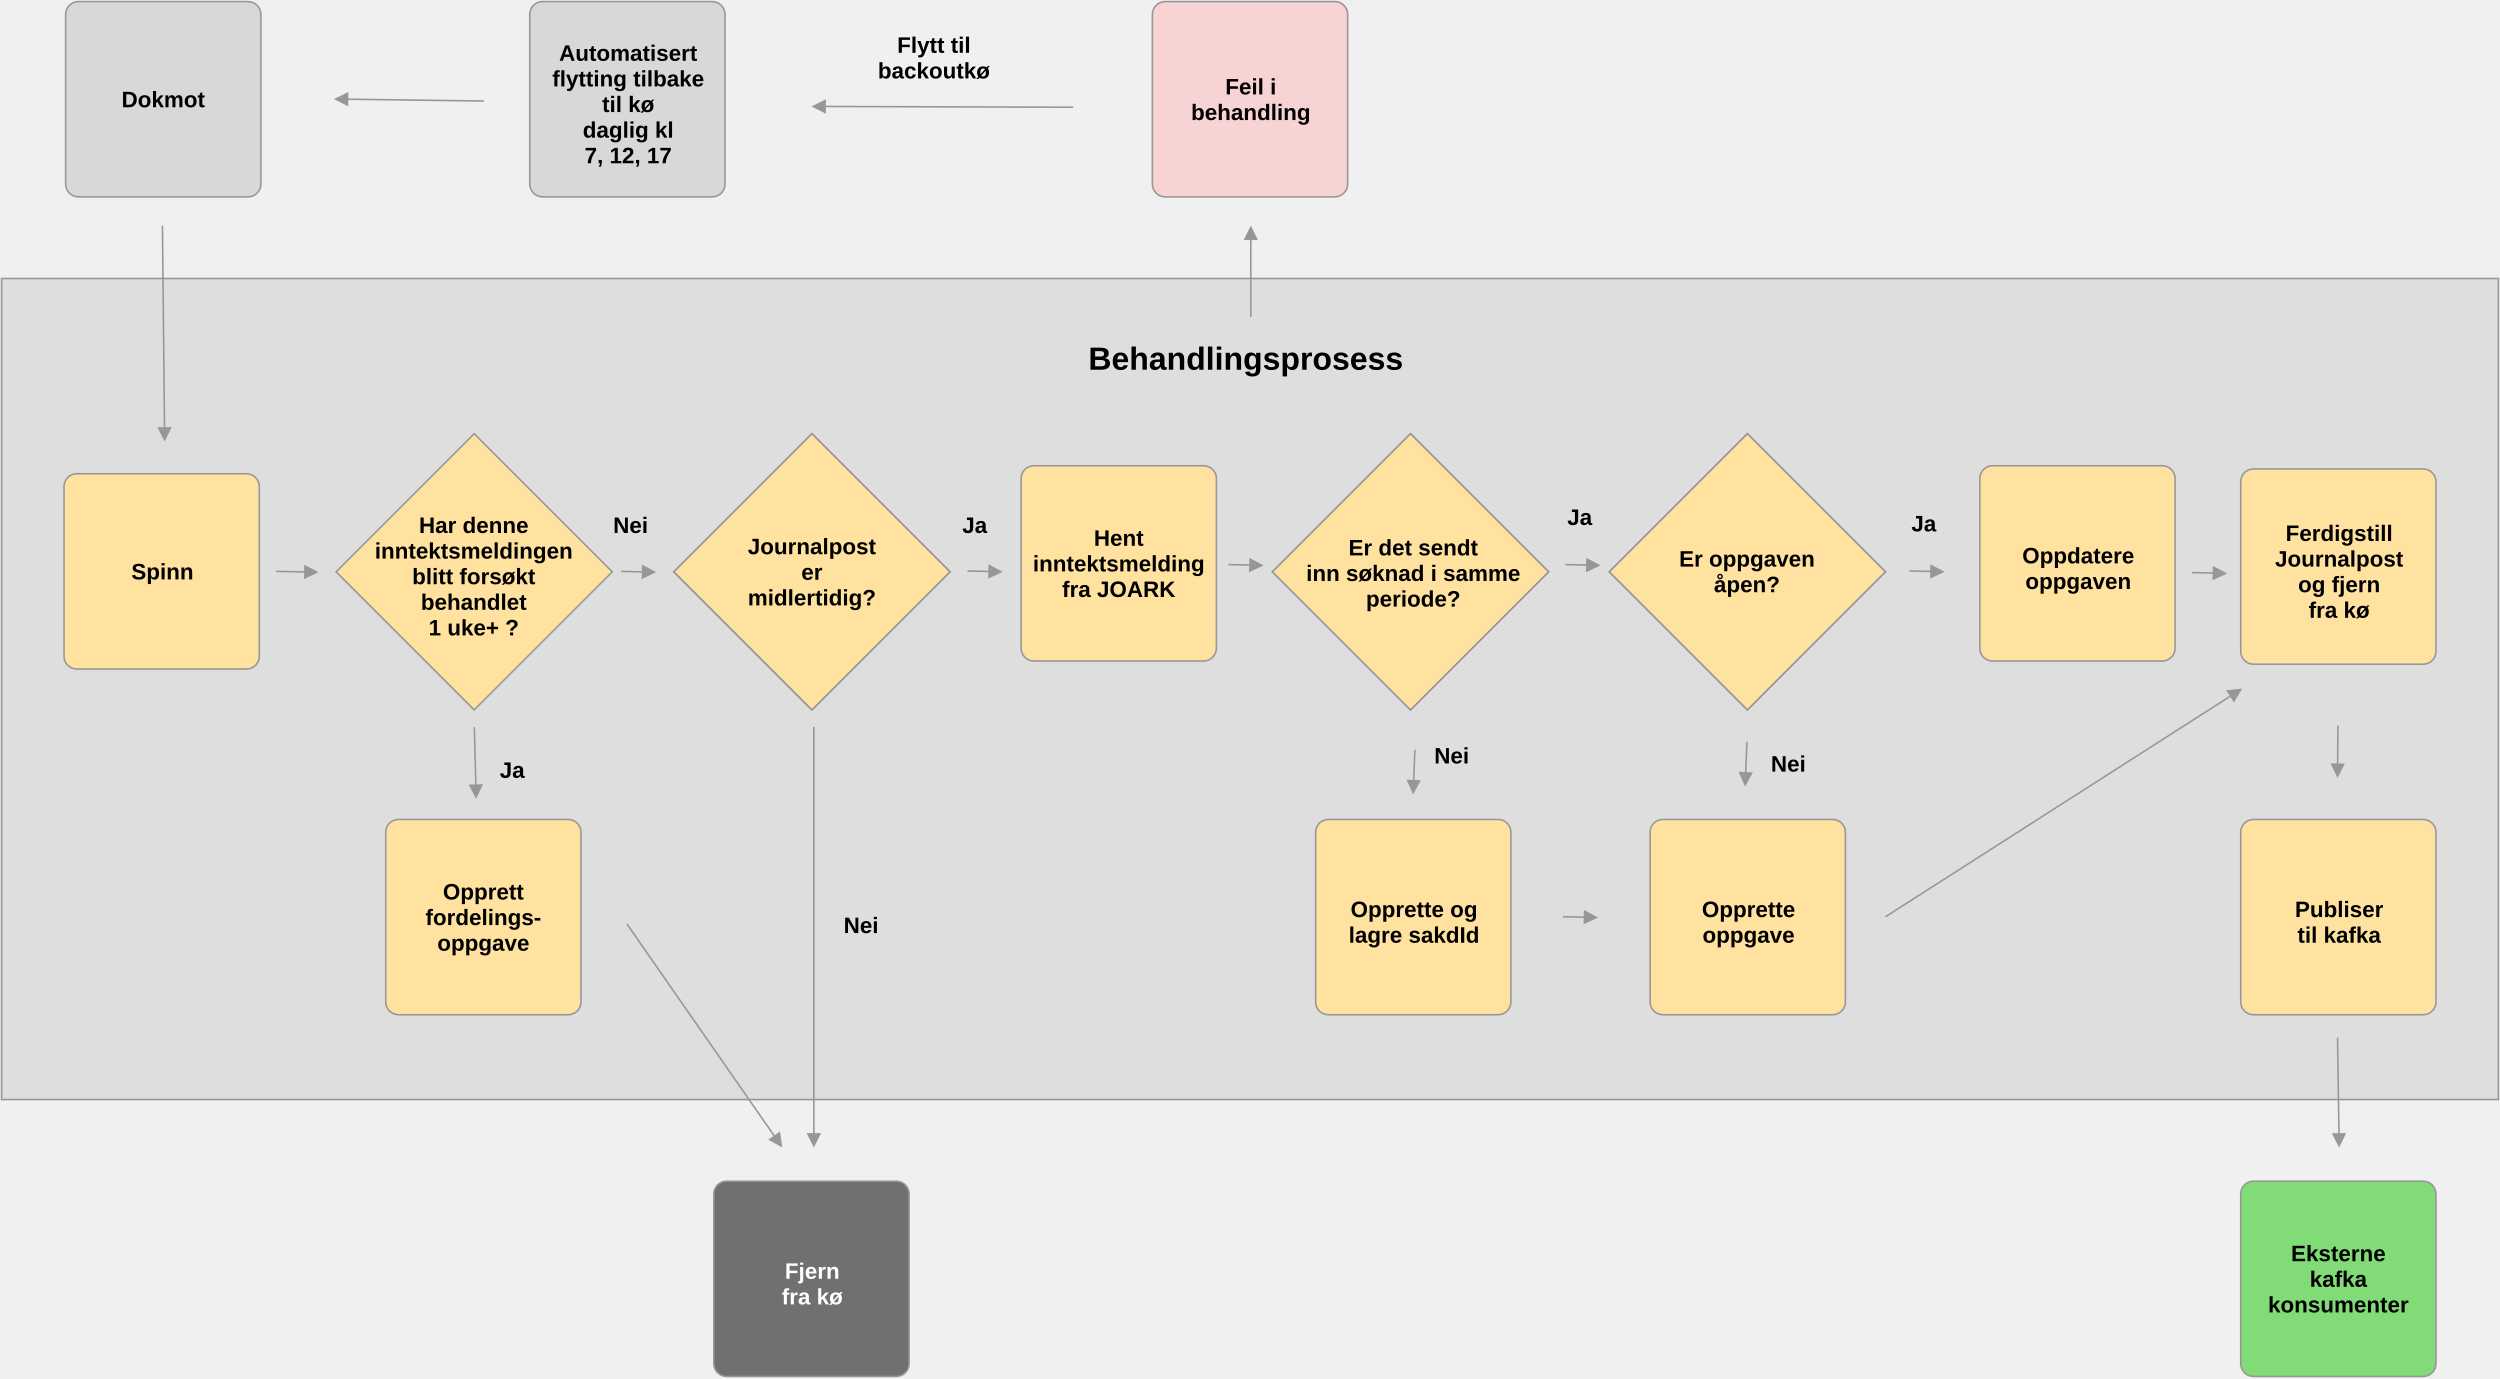
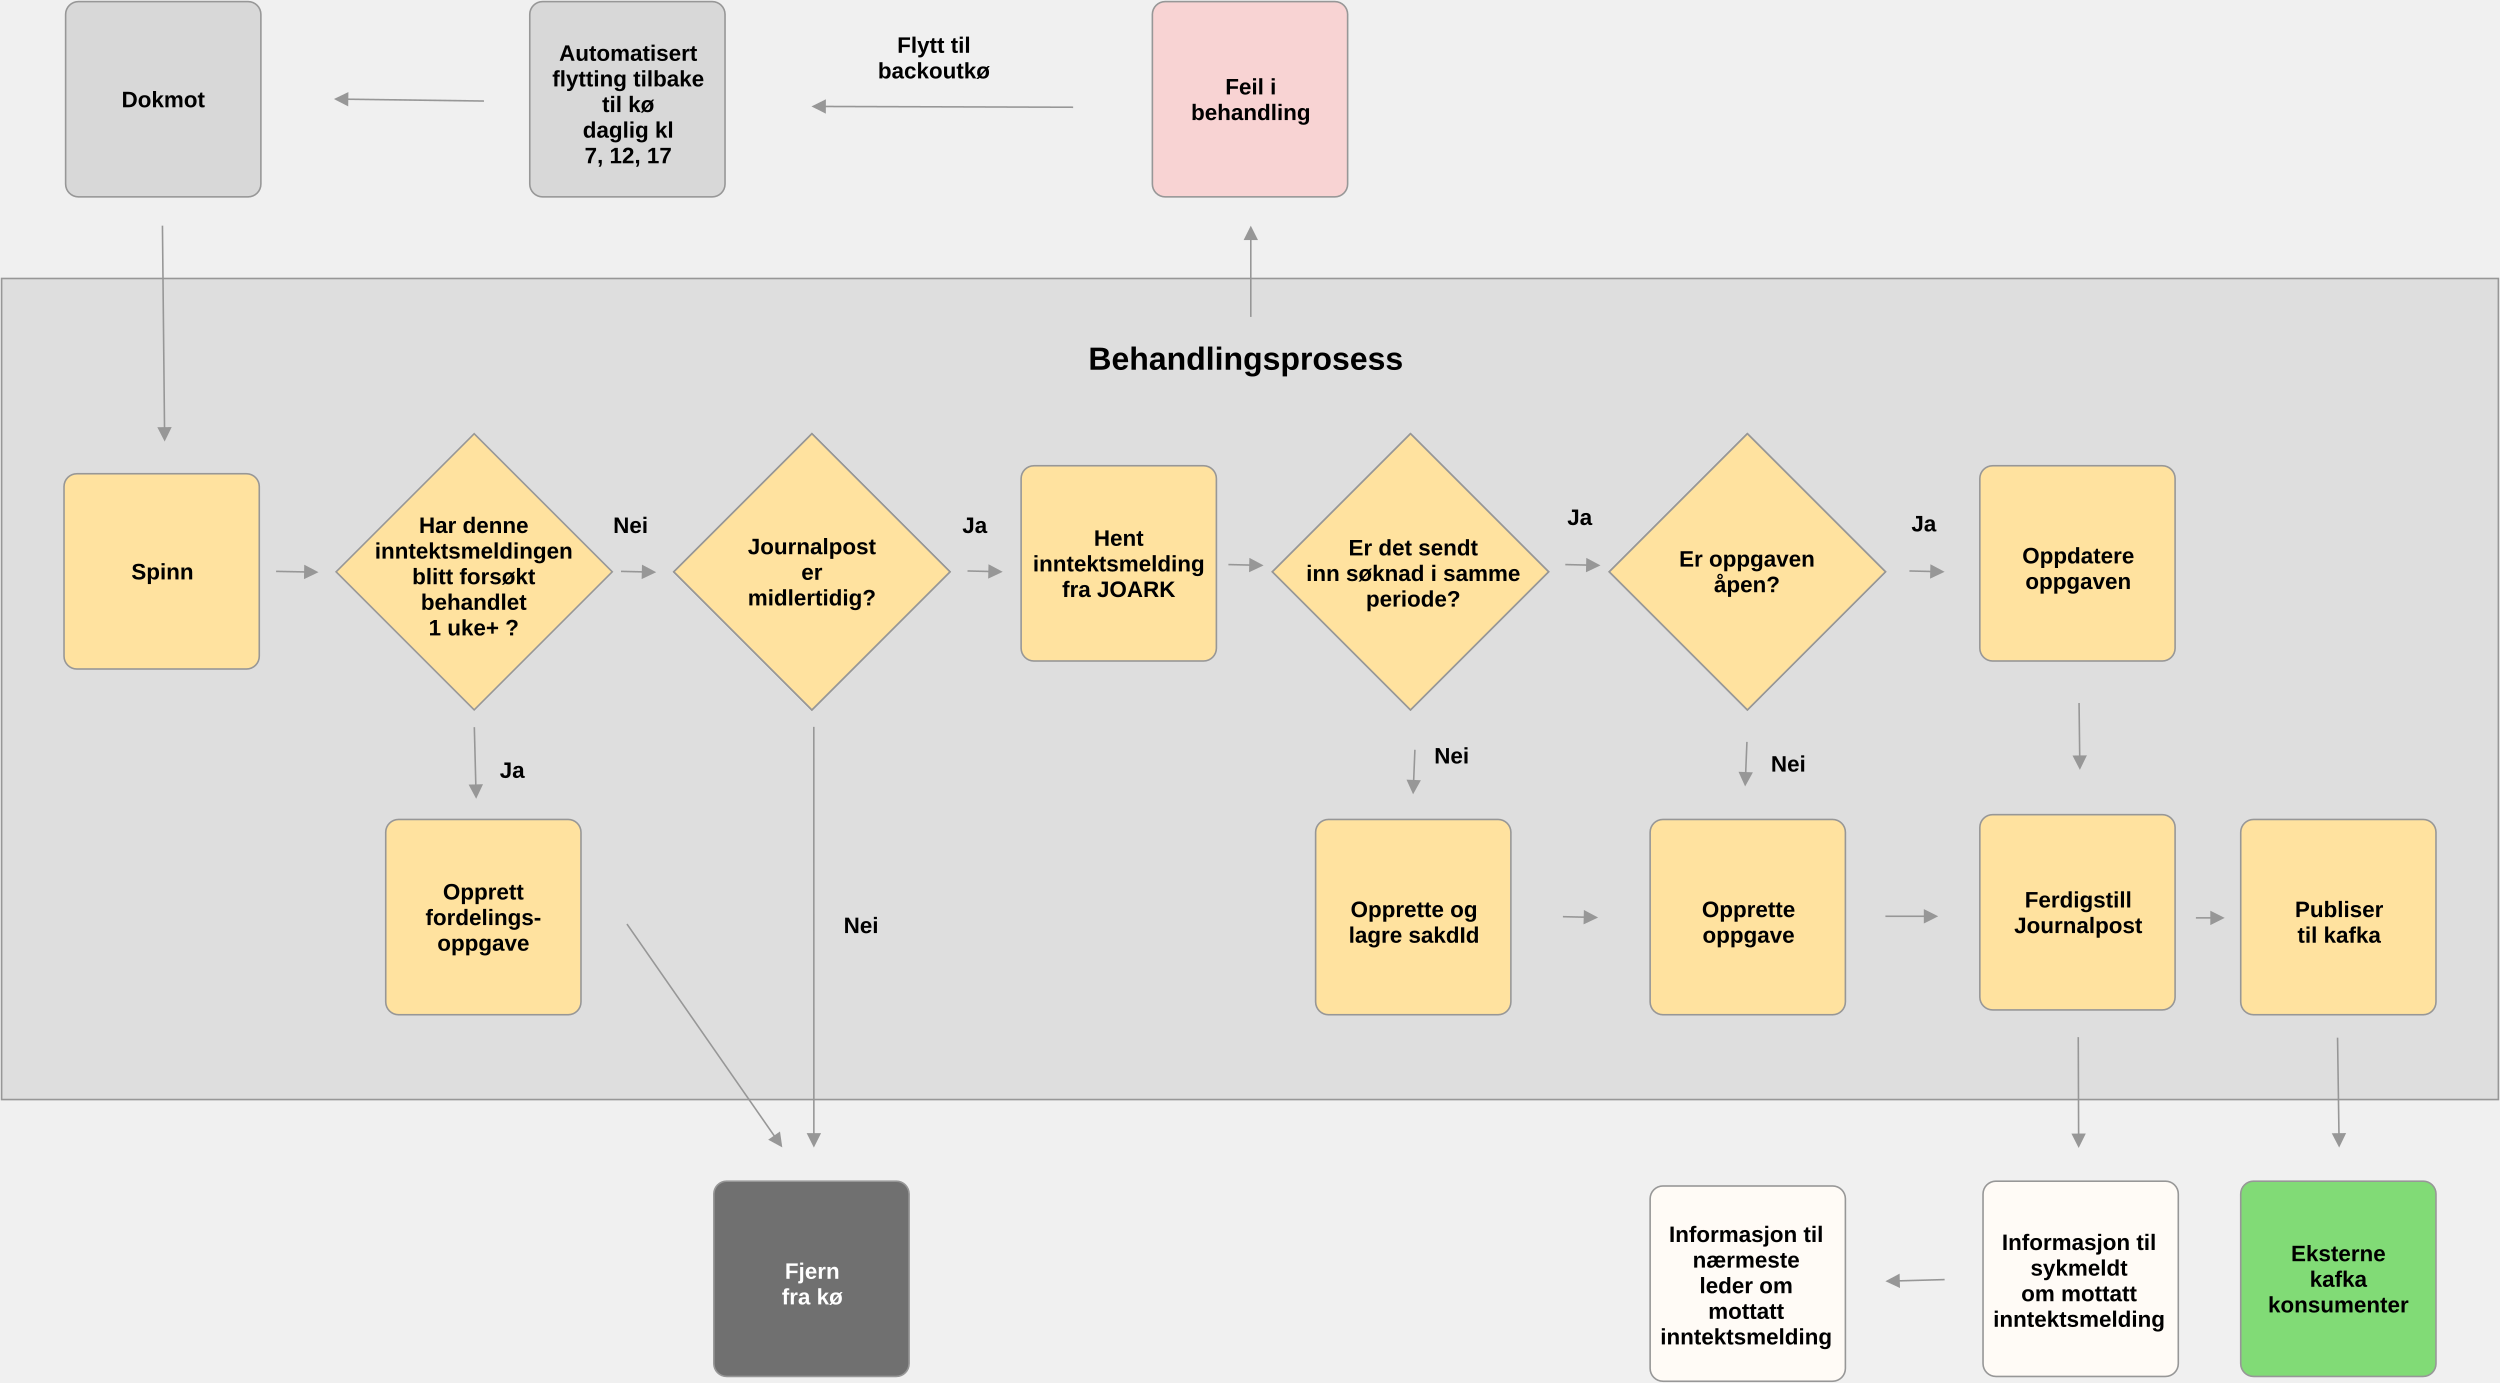
- <svg xmlns="http://www.w3.org/2000/svg" width="1562px" height="861px" viewBox="0 0 1562 861" version="1.1">
+ <svg xmlns="http://www.w3.org/2000/svg" width="1562px" height="864px" viewBox="0 0 1562 864" version="1.1">
  <g id="Page-1" stroke="none" stroke-width="1" fill="none" fill-rule="evenodd">
    <rect id="Rectangle" stroke="#979797" fill="#DEDEDE" x="1" y="174" width="1560" height="513" />
    <rect id="Rectangle" stroke="#979797" fill="#D8D8D8" x="41" y="1" width="122" height="122" rx="8" />
    <text id="Dokmot" font-family="Arial-BoldMT, Arial" font-size="14" font-weight="bold" fill="#000000">
      <tspan x="75.945" y="67">Dokmot</tspan>
    </text>
    <rect id="Rectangle" stroke="#979797" fill="#D8D8D8" x="331" y="1" width="122" height="122" rx="8" />
    <text id="Automatisert-flyttin" font-family="Arial-BoldMT, Arial" font-size="14" font-weight="bold" fill="#000000">
      <tspan x="349.328" y="38">Automatisert</tspan>
      <tspan x="345.052" y="54">flytting tilbake</tspan>
      <tspan x="376.166" y="70">til kø</tspan>
      <tspan x="364.107" y="86">daglig kl</tspan>
      <tspan x="365.255" y="102">7, 12, 17</tspan>
    </text>
    <rect id="Rectangle" stroke="#979797" fill="#FFE29F" x="40" y="296" width="122" height="122" rx="8" />
    <text id="Spinn" font-family="Arial-BoldMT, Arial" font-size="14" font-weight="bold" fill="#000000">
      <tspan x="82.059" y="362">Spinn</tspan>
    </text>
    <rect id="Rectangle" stroke="#979797" fill-opacity="0.566" fill="#FFBDBD" x="720" y="1" width="122" height="122" rx="8" />
    <text id="Feil-i-behandling" font-family="Arial-BoldMT, Arial" font-size="14" font-weight="bold" fill="#000000">
      <tspan x="765.552" y="59">Feil i</tspan>
      <tspan x="744.169" y="75">behandling</tspan>
    </text>
    <rect id="Rectangle" stroke="#979797" fill="#FFE29F" x="638" y="291" width="122" height="122" rx="8" />
    <text id="Hent-inntektsmelding" font-family="Arial-BoldMT, Arial" font-size="14" font-weight="bold" fill="#000000">
      <tspan x="683.445" y="341">Hent </tspan>
      <tspan x="645.328" y="357">inntektsmelding</tspan>
      <tspan x="663.604" y="373">fra JOARK</tspan>
    </text>
-     <rect id="Rectangle" stroke="#979797" fill="#FFE29F" x="1400" y="293" width="122" height="122" rx="8" />
+     <rect id="Rectangle" stroke="#979797" fill="#FFE29F" x="1237" y="509" width="122" height="122" rx="8" />
    <text id="Ferdigstill-Journalp" font-family="Arial-BoldMT, Arial" font-size="14" font-weight="bold" fill="#000000">
-       <tspan x="1428.052" y="338">Ferdigstill</tspan>
-       <tspan x="1421.441" y="354">Journalpost</tspan>
-       <tspan x="1435.834" y="370">og fjern</tspan>
-       <tspan x="1442.438" y="386">fra kø</tspan>
+       <tspan x="1265.052" y="567">Ferdigstill</tspan>
+       <tspan x="1258.441" y="583">Journalpost</tspan>
    </text>
    <rect id="Rectangle" stroke="#979797" fill="#FFE29F" x="822" y="512" width="122" height="122" rx="8" />
    <text id="Opprette-og-lagre-sa" font-family="Arial-BoldMT, Arial" font-size="14" font-weight="bold" fill="#000000">
      <tspan x="843.834" y="573">Opprette og</tspan>
      <tspan x="842.648" y="589">lagre sakdId</tspan>
    </text>
    <rect id="Rectangle" stroke="#979797" fill="#707070" x="446" y="738" width="122" height="122" rx="8" />
    <text id="Fjern-fra-kø" font-family="Arial-BoldMT, Arial" font-size="14" font-weight="bold" fill="#FFFFFF">
      <tspan x="490.386" y="799">Fjern</tspan>
      <tspan x="488.438" y="815">fra kø</tspan>
    </text>
    <rect id="Rectangle" stroke="#979797" fill="#FFE29F" x="1031" y="512" width="122" height="122" rx="8" />
    <text id="Opprette-oppgave" font-family="Arial-BoldMT, Arial" font-size="14" font-weight="bold" fill="#000000">
      <tspan x="1063.331" y="573">Opprette</tspan>
      <tspan x="1063.717" y="589">oppgave</tspan>
    </text>
    <rect id="Rectangle" stroke="#979797" fill="#FFE29F" x="1400" y="512" width="122" height="122" rx="8" />
    <text id="Publiser-til-kafka" font-family="Arial-BoldMT, Arial" font-size="14" font-weight="bold" fill="#000000">
      <tspan x="1433.879" y="573">Publiser</tspan>
      <tspan x="1435.431" y="589">til kafka</tspan>
    </text>
    <text id="Behandlingsprosess" font-family="Arial-BoldMT, Arial" font-size="20" font-weight="bold" fill="#000000">
      <tspan x="680" y="231">Behandlingsprosess</tspan>
    </text>
    <rect id="Rectangle" stroke="#979797" fill="#FFE29F" x="1237" y="291" width="122" height="122" rx="8" />
    <text id="Oppdatere-oppgaven" font-family="Arial-BoldMT, Arial" font-size="14" font-weight="bold" fill="#000000">
      <tspan x="1263.493" y="352">Oppdatere</tspan>
      <tspan x="1265.441" y="368">oppgaven</tspan>
    </text>
    <rect id="Rectangle" stroke="#979797" fill="#FFE29F" x="241" y="512" width="122" height="122" rx="8" />
    <text id="Opprett-fordelings-" font-family="Arial-BoldMT, Arial" font-size="14" font-weight="bold" fill="#000000">
      <tspan x="276.724" y="562">Opprett</tspan>
      <tspan x="265.834" y="578">fordelings-</tspan>
      <tspan x="273.217" y="594">oppgave</tspan>
    </text>
    <rect id="Rectangle" stroke="#979797" fill="#FFE29F" transform="translate(296.267, 357.267) rotate(-315) translate(-296.267, -357.267) " x="235.267" y="296.267" width="122" height="122" />
    <text id="Har-denne-inntektsme" font-family="Arial-BoldMT, Arial" font-size="14" font-weight="bold" fill="#000000">
      <tspan x="261.769" y="333">Har denne</tspan>
      <tspan x="234.159" y="349">inntektsmeldingen</tspan>
      <tspan x="257.503" y="365">blitt forsøkt</tspan>
      <tspan x="262.941" y="381">behandlet</tspan>
      <tspan x="267.792" y="397">1 uke+ ?</tspan>
    </text>
    <rect id="Rectangle" stroke="#979797" fill="#FFE29F" transform="translate(507.267, 357.267) rotate(-315) translate(-507.267, -357.267) " x="446.267" y="296.267" width="122" height="122" />
    <text id="Journalpost-er-midle" font-family="Arial-BoldMT, Arial" font-size="14" font-weight="bold" fill="#000000">
      <tspan x="467.208" y="346.267">Journalpost</tspan>
      <tspan x="500.65" y="362.267">er </tspan>
      <tspan x="467.212" y="378.267">midlertidig?</tspan>
    </text>
    <rect id="Rectangle" stroke="#979797" fill="#FFE29F" transform="translate(507.267, 357.267) rotate(-315) translate(-507.267, -357.267) " x="446.267" y="296.267" width="122" height="122" />
    <text id="Journalpost-er-midle" font-family="Arial-BoldMT, Arial" font-size="14" font-weight="bold" fill="#000000">
      <tspan x="467.208" y="346.267">Journalpost</tspan>
      <tspan x="500.65" y="362.267">er </tspan>
      <tspan x="467.212" y="378.267">midlertidig?</tspan>
    </text>
    <rect id="Rectangle" stroke="#979797" fill="#FFE29F" transform="translate(881.267, 357.267) rotate(-315) translate(-881.267, -357.267) " x="820.267" y="296.267" width="122" height="122" />
    <text id="Journalpost-er-midle" font-family="Arial-BoldMT, Arial" font-size="14" font-weight="bold" fill="#000000">
      <tspan x="841.208" y="346.267">Journalpost</tspan>
      <tspan x="874.65" y="362.267">er </tspan>
      <tspan x="841.212" y="378.267">midlertidig?</tspan>
    </text>
    <rect id="Rectangle" stroke="#979797" fill="#FFE29F" transform="translate(881.267, 357.267) rotate(-315) translate(-881.267, -357.267) " x="820.267" y="296.267" width="122" height="122" />
    <text id="Er-det-sendt-inn-søk" font-family="Arial-BoldMT, Arial" font-size="14" font-weight="bold" fill="#000000">
      <tspan x="842.548" y="347">Er det sendt</tspan>
      <tspan x="816.09" y="363">inn søknad i samme</tspan>
      <tspan x="853.441" y="379">periode?</tspan>
    </text>
    <rect id="Rectangle" stroke="#979797" fill="#81DB76" x="1400" y="738" width="122" height="122" rx="8" />
    <text id="Eksterne-kafka-konsu" font-family="Arial-BoldMT, Arial" font-size="14" font-weight="bold" fill="#000000">
      <tspan x="1431.428" y="788">Eksterne</tspan>
      <tspan x="1443.097" y="804">kafka</tspan>
      <tspan x="1417.045" y="820">konsumenter</tspan>
    </text>
+     <rect id="Rectangle" stroke="#979797" fill="#FFFBF6" x="1239" y="738" width="122" height="122" rx="8" />
+     <text id="Informasjon-til-sykm" font-family="Arial-BoldMT, Arial" font-size="14" font-weight="bold" fill="#000000">
+       <tspan x="1250.776" y="781">Informasjon til</tspan>
+       <tspan x="1268.652" y="797">sykmeldt</tspan>
+       <tspan x="1262.838" y="813">om mottatt</tspan>
+       <tspan x="1245.328" y="829">inntektsmelding</tspan>
+     </text>
+     <rect id="Rectangle" stroke="#979797" fill="#FFFBF6" x="1031" y="741" width="122" height="122" rx="8" />
+     <text id="Informasjon-til-nærm" font-family="Arial-BoldMT, Arial" font-size="14" font-weight="bold" fill="#000000">
+       <tspan x="1042.776" y="776">Informasjon til</tspan>
+       <tspan x="1057.542" y="792">nærmeste</tspan>
+       <tspan x="1061.824" y="808">leder om</tspan>
+       <tspan x="1067.283" y="824">mottatt</tspan>
+       <tspan x="1037.328" y="840">inntektsmelding</tspan>
+     </text>
    <text id="Ja" font-family="Arial-BoldMT, Arial" font-size="14" font-weight="bold" fill="#000000">
      <tspan x="312.214" y="486">Ja</tspan>
    </text>
    <text id="Nei" font-family="Arial-BoldMT, Arial" font-size="14" font-weight="bold" fill="#000000">
      <tspan x="896.107" y="477">Nei</tspan>
    </text>
    <text id="Ja" font-family="Arial-BoldMT, Arial" font-size="14" font-weight="bold" fill="#000000">
      <tspan x="601.214" y="333">Ja</tspan>
    </text>
    <text id="Nei" font-family="Arial-BoldMT, Arial" font-size="14" font-weight="bold" fill="#000000">
      <tspan x="383.107" y="333">Nei</tspan>
    </text>
    <text id="Flytt-til-backoutkø" font-family="Arial-BoldMT, Arial" font-size="14" font-weight="bold" fill="#000000">
      <tspan x="560.559" y="33">Flytt til</tspan>
      <tspan x="548.493" y="49">backoutkø</tspan>
    </text>
    <text id="Ja" font-family="Arial-BoldMT, Arial" font-size="14" font-weight="bold" fill="#000000">
      <tspan x="979.214" y="328">Ja</tspan>
    </text>
    <path id="Line" d="M296.862,454.298 L296.875,454.798 L297.781,490.084 L301.78,489.981 L297.513,499.094 L292.783,490.212 L296.782,490.109 L295.875,454.823 L295.862,454.323 L296.862,454.298 Z" fill="#979797" fill-rule="nonzero" />
    <path id="Line" d="M883.536,468.433 L884.536,468.474 L884.515,468.973 L883.767,487.324 L887.764,487.487 L882.902,496.296 L878.772,487.121 L882.768,487.283 L883.516,468.933 L883.536,468.433 Z" fill="#979797" fill-rule="nonzero" />
    <text id="Nei" font-family="Arial-BoldMT, Arial" font-size="14" font-weight="bold" fill="#000000">
      <tspan x="527.107" y="583">Nei</tspan>
    </text>
    <path id="Line" d="M508.969,454.133 L508.969,454.633 L508.999,707.999 L512.999,707.999 L508.5,717 L503.999,708.001 L507.999,708 L507.969,454.633 L507.969,454.133 L508.969,454.133 Z" fill="#979797" fill-rule="nonzero" />
    <text id="Nei" font-family="Arial-BoldMT, Arial" font-size="14" font-weight="bold" fill="#000000">
      <tspan x="1106.453" y="482.078">Nei</tspan>
    </text>
    <path id="Line" d="M1090.99,463.511 L1091.989,463.552 L1091.968,464.052 L1091.22,482.402 L1095.217,482.565 L1090.355,491.375 L1086.225,482.199 L1090.221,482.361 L1090.969,464.011 L1090.99,463.511 Z" fill="#979797" fill-rule="nonzero" />
-     <path id="Line" d="M1460.23,453.301 L1461.23,453.308 L1461.227,453.808 L1461.061,477.004 L1465.061,477.032 L1460.496,486 L1456.061,476.968 L1460.061,476.996 L1460.227,453.801 L1460.23,453.301 Z" fill="#979797" fill-rule="nonzero" />
+     <path id="Line" d="M1381,569 L1390,573.5 L1381,578 L1381,574 L1372,574 L1372,573 L1381,573 L1381,569 Z" fill="#979797" fill-rule="nonzero" />
    <path id="Line" d="M1461.002,648.335 L1461.01,648.834 L1461.875,707.993 L1465.875,707.935 L1461.507,717 L1456.876,708.067 L1460.875,708.008 L1460.01,648.849 L1460.003,648.349 L1461.002,648.335 Z" fill="#979797" fill-rule="nonzero" />
    <path id="Line" d="M101.995,140.995 L102,141.495 L103.287,266.87 L107.287,266.829 L102.88,275.875 L98.288,266.922 L102.287,266.88 L101,141.505 L100.995,141.005 L101.995,140.995 Z" fill="#979797" fill-rule="nonzero" />
    <path id="Line-2" d="M190.09,352.834 L199,357.51 L189.913,361.833 L189.991,357.833 L172.99,357.5 L172.49,357.49 L172.51,356.49 L173.01,356.5 L190.011,356.833 L190.09,352.834 Z" fill="#979797" fill-rule="nonzero" />
    <path id="Line-2" d="M401.11,352.799 L410,357.512 L400.895,361.796 L400.99,357.797 L388.488,357.5 L387.988,357.488 L388.012,356.488 L388.512,356.5 L401.014,356.798 L401.11,352.799 Z" fill="#979797" fill-rule="nonzero" />
    <path id="Line-2" d="M392.125,577.054 L392.41,577.465 L484.057,709.236 L487.341,706.952 L488.785,716.91 L479.952,712.091 L483.236,709.807 L391.59,578.035 L391.304,577.625 L392.125,577.054 Z" fill="#979797" fill-rule="nonzero" />
    <path id="Line-2" d="M617.61,352.549 L626.5,357.262 L617.395,361.546 L617.49,357.547 L604.988,357.25 L604.488,357.238 L604.512,356.238 L605.012,356.25 L617.514,356.548 L617.61,352.549 Z" fill="#979797" fill-rule="nonzero" />
    <path id="Line-2" d="M780.61,348.549 L789.5,353.262 L780.395,357.546 L780.49,353.547 L767.988,353.25 L767.488,353.238 L767.512,352.238 L768.012,352.25 L780.514,352.548 L780.61,348.549 Z" fill="#979797" fill-rule="nonzero" />
-     <path id="Line-2" d="M1382.61,353.549 L1391.5,358.262 L1382.395,362.546 L1382.49,358.547 L1369.988,358.25 L1369.488,358.238 L1369.512,357.238 L1370.012,357.25 L1382.514,357.548 L1382.61,353.549 Z" fill="#979797" fill-rule="nonzero" />
+     <path id="Line-2" d="M1299.494,439.244 L1299.5,439.744 L1299.895,471.994 L1303.895,471.945 L1299.506,481 L1294.896,472.056 L1298.896,472.006 L1298.5,439.756 L1298.494,439.256 L1299.494,439.244 Z" fill="#979797" fill-rule="nonzero" />
    <rect id="Rectangle" stroke="#979797" fill="#FFE29F" transform="translate(1091.767, 357.267) rotate(-315) translate(-1091.767, -357.267) " x="1030.767" y="296.267" width="122" height="122" />
    <text id="Journalpost-er-midle" font-family="Arial-BoldMT, Arial" font-size="14" font-weight="bold" fill="#000000">
      <tspan x="1051.708" y="346.267">Journalpost</tspan>
      <tspan x="1085.15" y="362.267">er </tspan>
      <tspan x="1051.712" y="378.267">midlertidig?</tspan>
    </text>
    <rect id="Rectangle" stroke="#979797" fill="#FFE29F" transform="translate(1091.767, 357.267) rotate(-315) translate(-1091.767, -357.267) " x="1030.767" y="296.267" width="122" height="122" />
    <text id="Er-oppgaven-åpen?" font-family="Arial-BoldMT, Arial" font-size="14" font-weight="bold" fill="#000000">
      <tspan x="1049.104" y="354">Er oppgaven</tspan>
      <tspan x="1070.886" y="370">åpen?</tspan>
    </text>
    <path id="Line-2" d="M991.11,348.549 L1000,353.262 L990.895,357.546 L990.99,353.547 L978.488,353.25 L977.988,353.238 L978.012,352.238 L978.512,352.25 L991.014,352.548 L991.11,348.549 Z" fill="#979797" fill-rule="nonzero" />
    <path id="Line-2" d="M989.61,568.549 L998.5,573.262 L989.395,577.546 L989.49,573.547 L976.988,573.25 L976.488,573.238 L976.512,572.238 L977.012,572.25 L989.514,572.548 L989.61,568.549 Z" fill="#979797" fill-rule="nonzero" />
    <text id="Ja" font-family="Arial-BoldMT, Arial" font-size="14" font-weight="bold" fill="#000000">
      <tspan x="1194.214" y="332">Ja</tspan>
    </text>
    <path id="Line-2" d="M1206.11,352.549 L1215,357.262 L1205.895,361.546 L1205.99,357.547 L1193.488,357.25 L1192.988,357.238 L1193.012,356.238 L1193.512,356.25 L1206.014,356.548 L1206.11,352.549 Z" fill="#979797" fill-rule="nonzero" />
    <path id="Line-3" d="M781.5,141 L786,150 L782,150 L782,198 L781,198 L781,150 L777,150 L781.5,141 Z" fill="#979797" fill-rule="nonzero" />
    <path id="Line-4" d="M516.014,62.026 L516.001,66.026 L670.002,66.5 L670.502,66.502 L670.498,67.502 L669.998,67.5 L515.998,67.026 L515.986,71.026 L507,66.498 L516.014,62.026 Z" fill="#979797" fill-rule="nonzero" />
-     <path id="Line-4" d="M1400.921,430.231 L1395.764,438.871 L1393.608,435.501 L1178.769,572.921 L1178.348,573.191 L1177.809,572.348 L1178.231,572.079 L1393.07,434.659 L1390.915,431.289 L1400.921,430.231 Z" fill="#979797" fill-rule="nonzero" />
+     <path id="Line-4" d="M1202,568 L1211,572.5 L1202,577 L1202,573 L1178,573 L1178,572 L1202,572 L1202,568 Z" fill="#979797" fill-rule="nonzero" />
    <path id="Line-4" d="M217.685,57.49 L217.63,61.489 L301.882,62.625 L302.382,62.632 L302.368,63.632 L301.868,63.625 L217.617,62.489 L217.564,66.489 L208.625,61.868 L217.685,57.49 Z" fill="#979797" fill-rule="nonzero" />
+     <path id="Line-5" d="M1298.998,647.998 L1299,648.498 L1299.218,708.248 L1303.219,708.234 L1298.752,717.25 L1294.219,708.267 L1298.218,708.251 L1298,648.502 L1297.998,648.002 L1298.998,647.998 Z" fill="#979797" fill-rule="nonzero" />
+     <path id="Line-6" d="M1186.872,795.766 L1186.982,799.763 L1214.486,799 L1214.986,798.986 L1215.014,799.986 L1214.514,800 L1187.01,800.763 L1187.122,804.762 L1178,800.514 L1186.872,795.766 Z" fill="#979797" fill-rule="nonzero" />
  </g>
</svg>
